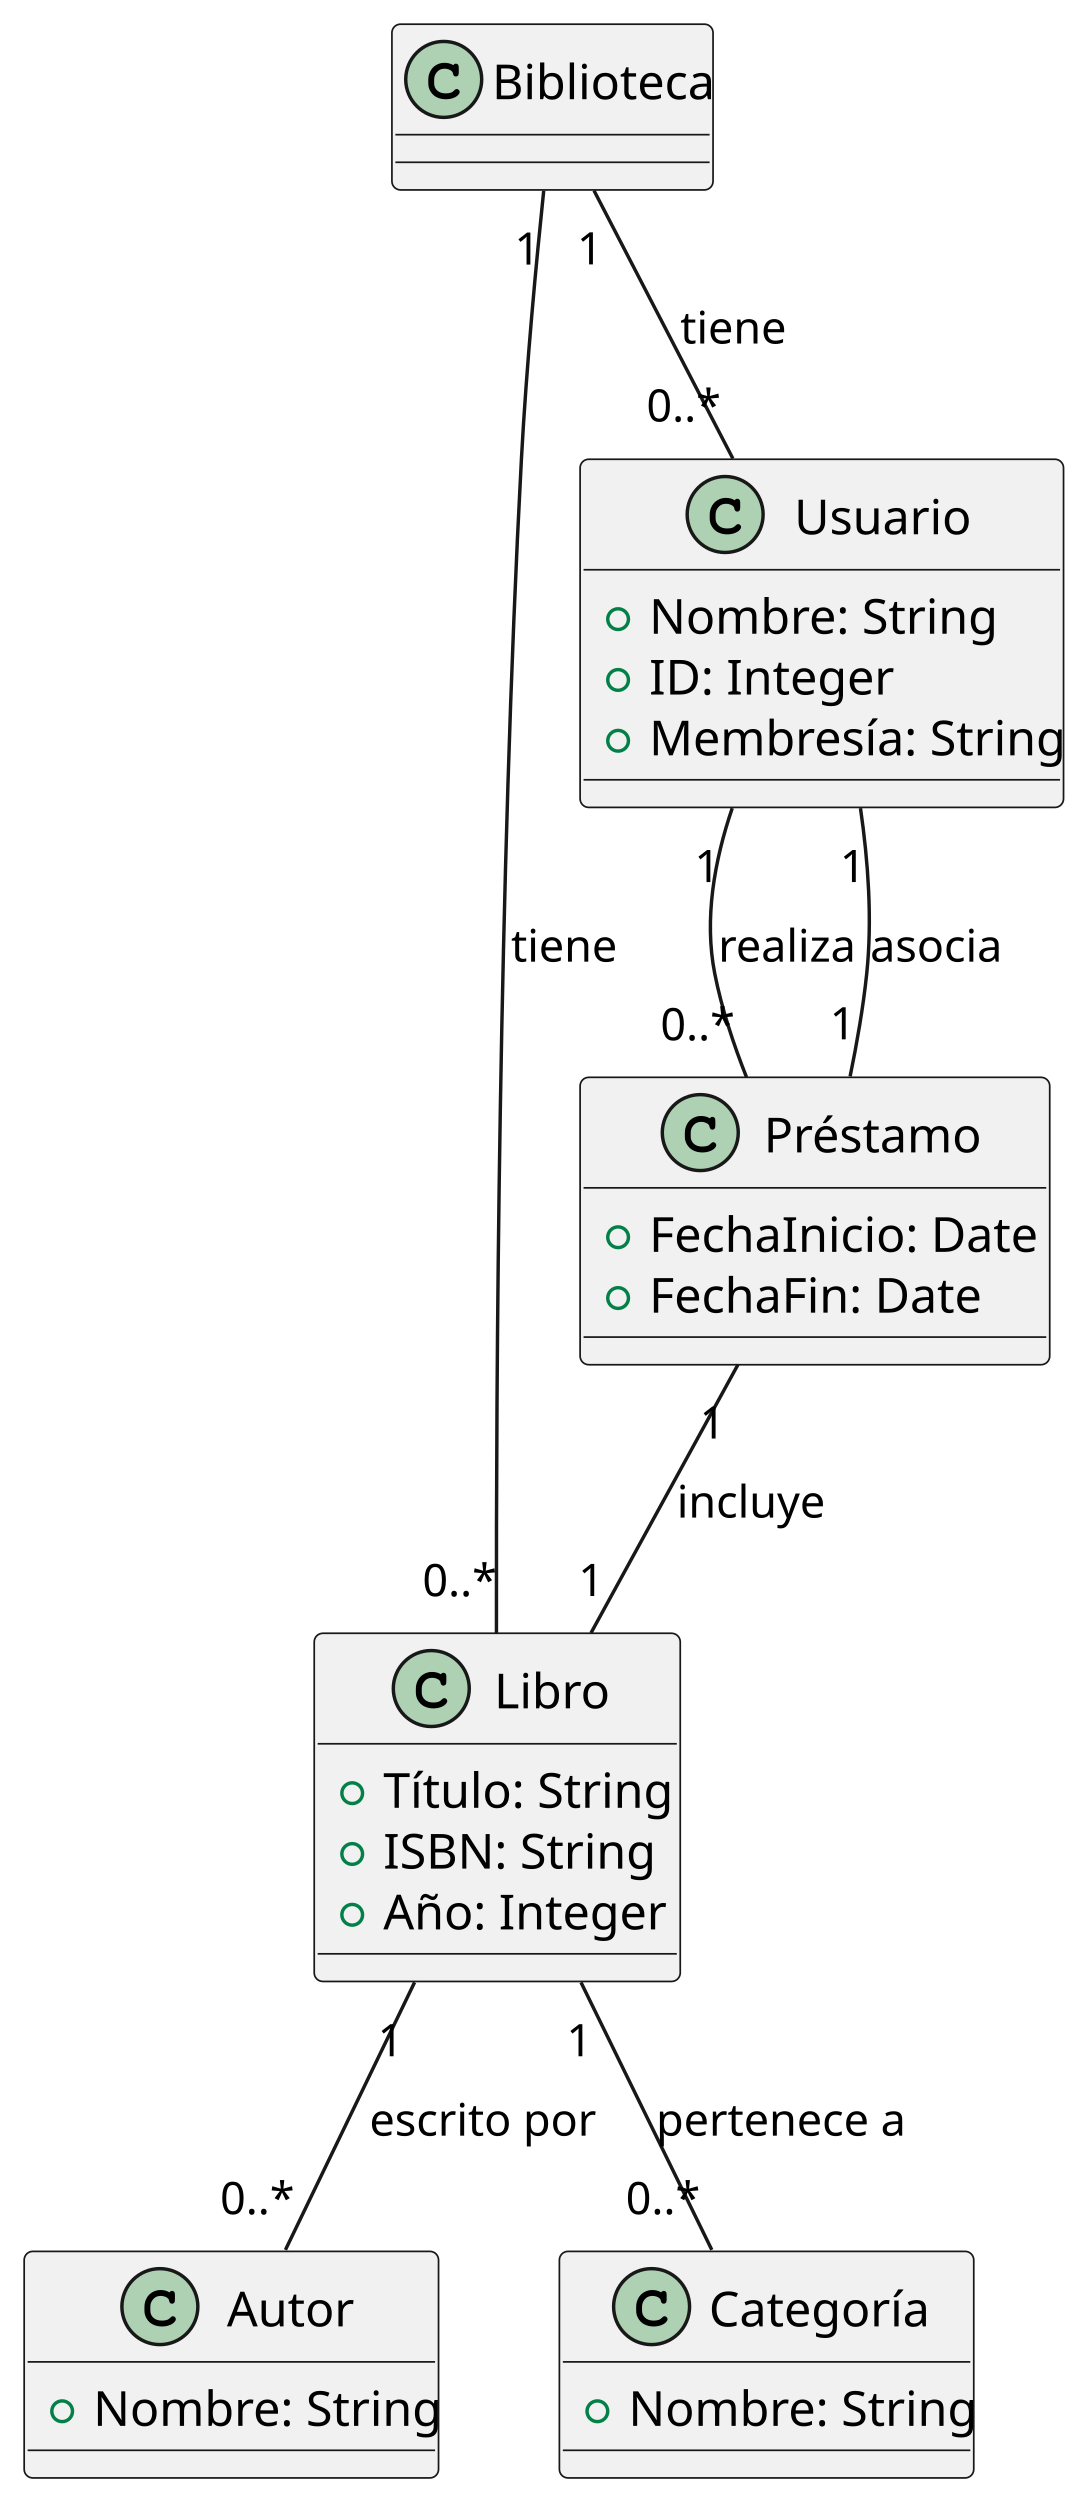
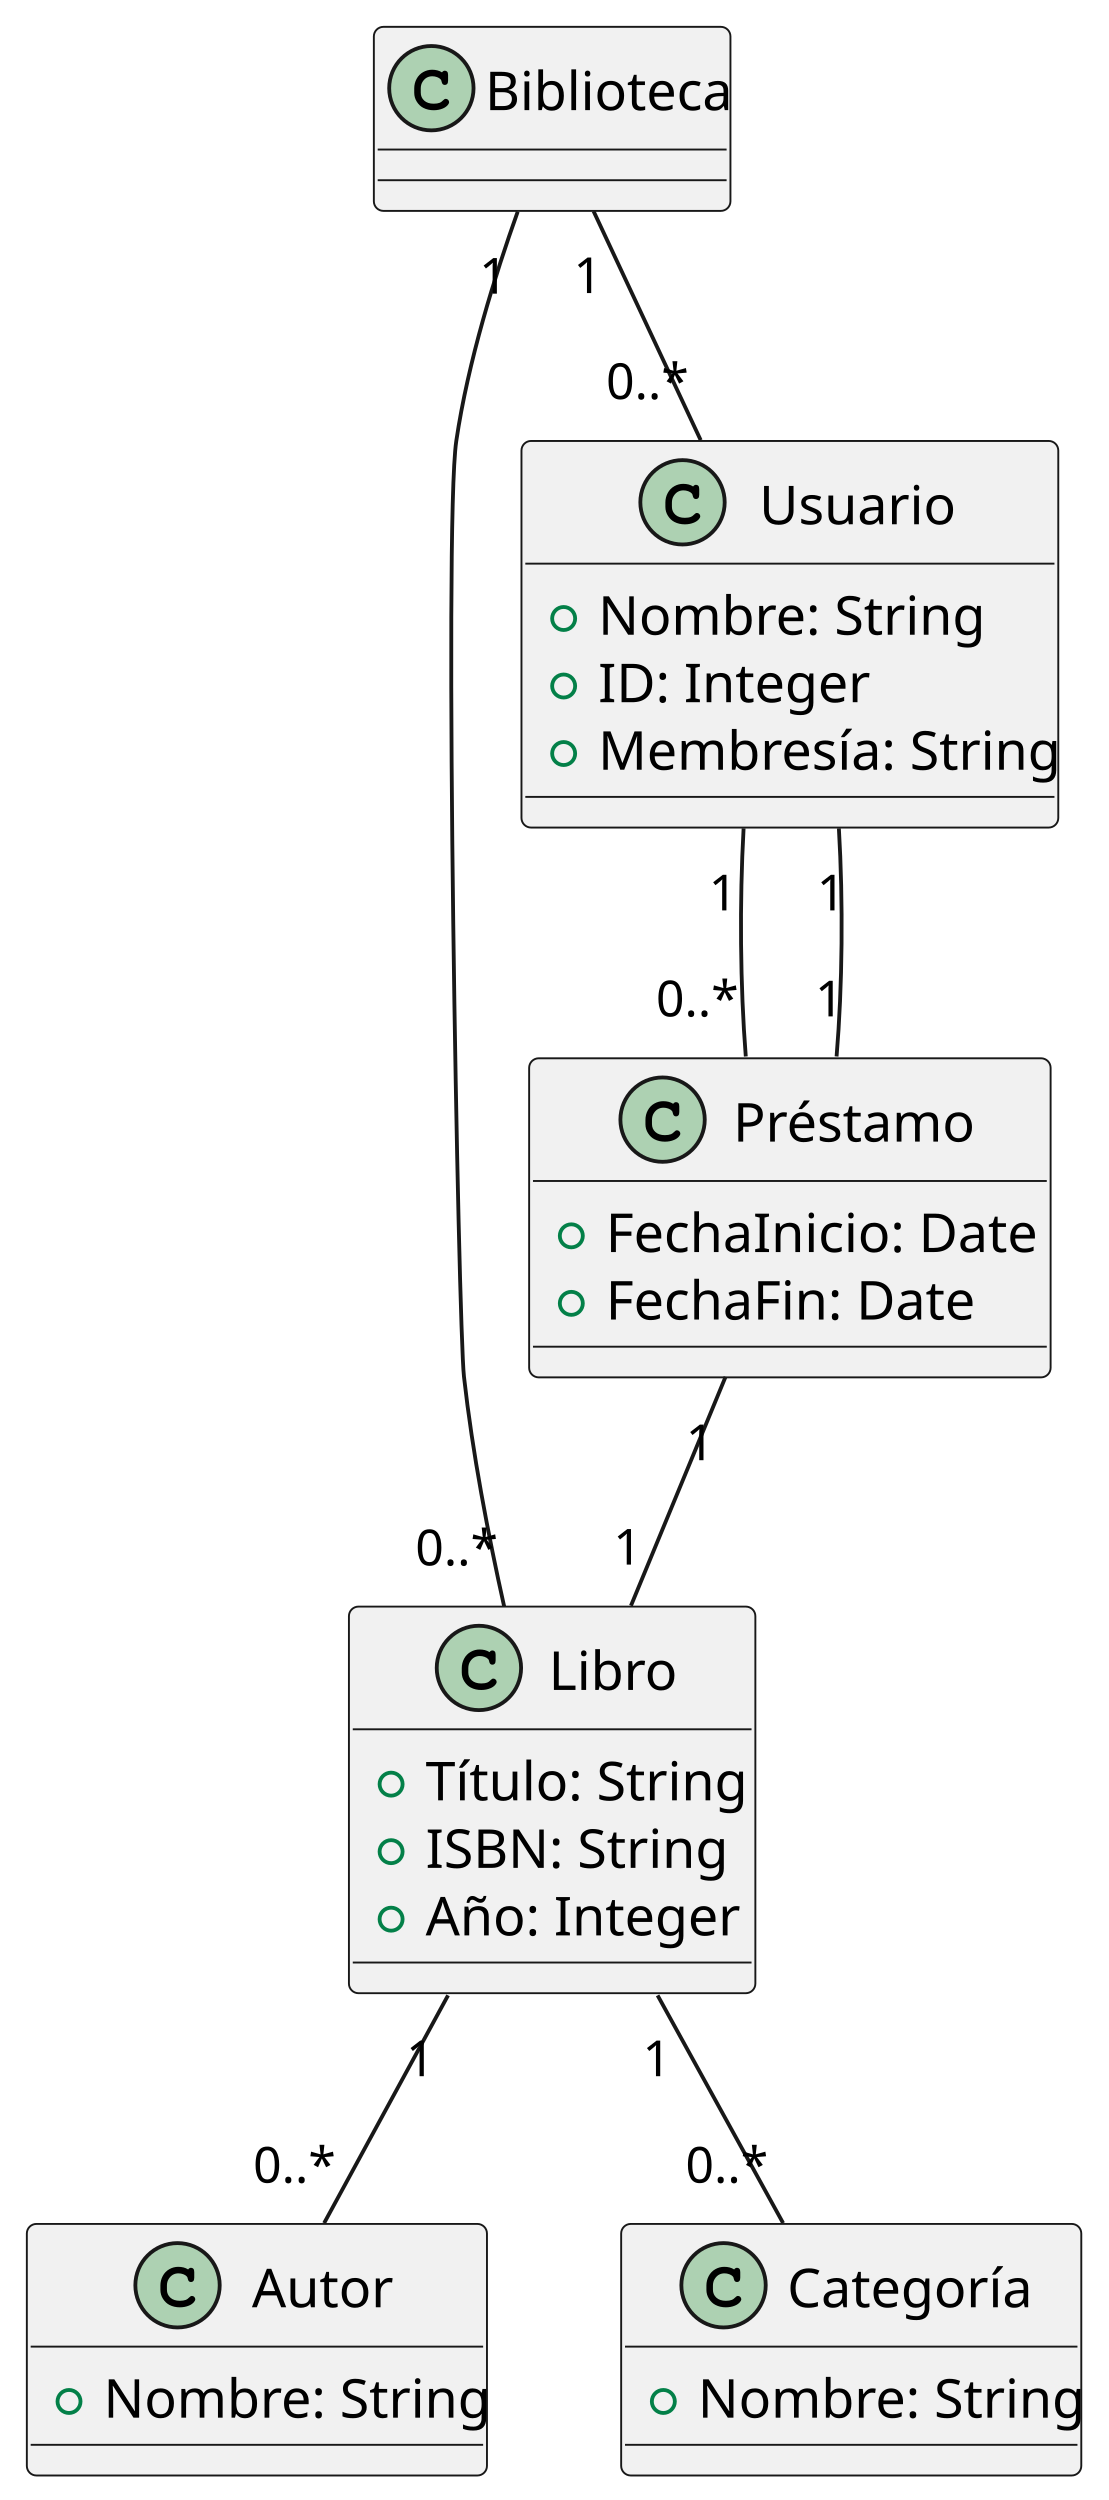
- <svg xmlns="http://www.w3.org/2000/svg" contentStyleType="text/css" height="724px" preserveAspectRatio="none" style="width:315px;height:724px;background:#FFFFFF;" version="1.1" viewBox="0 0 315 724" width="315px" zoomAndPan="magnify">
+ <svg xmlns="http://www.w3.org/2000/svg" contentStyleType="text/css" height="652px" preserveAspectRatio="none" style="width:289px;height:652px;background:#FFFFFF;" version="1.1" viewBox="0 0 289 652" width="289px" zoomAndPan="magnify">
  <defs />
  <g>
    <g id="elem_Biblioteca">
-       <rect codeLine="1" fill="#F1F1F1" height="48" id="Biblioteca" rx="2.5" ry="2.5" style="stroke:#181818;stroke-width:0.5;" width="93" x="113.5" y="7" />
-       <ellipse cx="128.5" cy="23" fill="#ADD1B2" rx="11" ry="11" style="stroke:#181818;stroke-width:1.0;" />
-       <path d="M131.266,18.875 Q131.422,18.656 131.609,18.547 Q131.797,18.438 132.016,18.438 Q132.391,18.438 132.625,18.695 Q132.859,18.953 132.859,19.562 L132.859,21.016 Q132.859,21.625 132.625,21.891 Q132.391,22.156 132.016,22.156 Q131.672,22.156 131.469,21.953 Q131.266,21.766 131.156,21.25 Q131.109,20.891 130.922,20.703 Q130.594,20.328 129.984,20.109 Q129.375,19.891 128.75,19.891 Q127.984,19.891 127.352,20.219 Q126.719,20.547 126.227,21.297 Q125.734,22.047 125.734,23.078 L125.734,24.172 Q125.734,25.406 126.625,26.227 Q127.516,27.047 129.109,27.047 Q130.047,27.047 130.703,26.797 Q131.094,26.641 131.516,26.203 Q131.781,25.938 131.93,25.859 Q132.078,25.781 132.281,25.781 Q132.609,25.781 132.867,26.039 Q133.125,26.297 133.125,26.641 Q133.125,26.984 132.781,27.391 Q132.281,27.969 131.484,28.297 Q130.406,28.75 129.109,28.75 Q127.594,28.75 126.391,28.125 Q125.406,27.625 124.719,26.555 Q124.031,25.484 124.031,24.203 L124.031,23.047 Q124.031,21.719 124.648,20.57 Q125.266,19.422 126.359,18.805 Q127.453,18.188 128.688,18.188 Q129.422,18.188 130.07,18.352 Q130.719,18.516 131.266,18.875 Z " fill="#000000" />
-       <text fill="#000000" font-family="sans-serif" font-size="14" lengthAdjust="spacing" textLength="61" x="142.5" y="28.729">Biblioteca</text>
-       <line style="stroke:#181818;stroke-width:0.5;" x1="114.5" x2="205.5" y1="39" y2="39" />
-       <line style="stroke:#181818;stroke-width:0.5;" x1="114.5" x2="205.5" y1="47" y2="47" />
+       <rect codeLine="1" fill="#F1F1F1" height="48" id="Biblioteca" rx="2.5" ry="2.5" style="stroke:#181818;stroke-width:0.5;" width="93" x="97.5" y="7" />
+       <ellipse cx="112.5" cy="23" fill="#ADD1B2" rx="11" ry="11" style="stroke:#181818;stroke-width:1.0;" />
+       <path d="M115.266,18.875 Q115.422,18.656 115.609,18.547 Q115.797,18.438 116.016,18.438 Q116.391,18.438 116.625,18.695 Q116.859,18.953 116.859,19.562 L116.859,21.016 Q116.859,21.625 116.625,21.891 Q116.391,22.156 116.016,22.156 Q115.672,22.156 115.469,21.953 Q115.266,21.766 115.156,21.25 Q115.109,20.891 114.922,20.703 Q114.594,20.328 113.984,20.109 Q113.375,19.891 112.75,19.891 Q111.984,19.891 111.352,20.219 Q110.719,20.547 110.227,21.297 Q109.734,22.047 109.734,23.078 L109.734,24.172 Q109.734,25.406 110.625,26.227 Q111.516,27.047 113.109,27.047 Q114.047,27.047 114.703,26.797 Q115.094,26.641 115.516,26.203 Q115.781,25.938 115.93,25.859 Q116.078,25.781 116.281,25.781 Q116.609,25.781 116.867,26.039 Q117.125,26.297 117.125,26.641 Q117.125,26.984 116.781,27.391 Q116.281,27.969 115.484,28.297 Q114.406,28.75 113.109,28.75 Q111.594,28.75 110.391,28.125 Q109.406,27.625 108.719,26.555 Q108.031,25.484 108.031,24.203 L108.031,23.047 Q108.031,21.719 108.648,20.57 Q109.266,19.422 110.359,18.805 Q111.453,18.188 112.688,18.188 Q113.422,18.188 114.07,18.352 Q114.719,18.516 115.266,18.875 Z " fill="#000000" />
+       <text fill="#000000" font-family="sans-serif" font-size="14" lengthAdjust="spacing" textLength="61" x="126.5" y="28.729">Biblioteca</text>
+       <line style="stroke:#181818;stroke-width:0.5;" x1="98.5" x2="189.5" y1="39" y2="39" />
+       <line style="stroke:#181818;stroke-width:0.5;" x1="98.5" x2="189.5" y1="47" y2="47" />
    </g>
    <g id="elem_Libro">
-       <rect codeLine="4" fill="#F1F1F1" height="100.828" id="Libro" rx="2.5" ry="2.5" style="stroke:#181818;stroke-width:0.5;" width="106" x="91" y="473" />
-       <ellipse cx="124.9" cy="489" fill="#ADD1B2" rx="11" ry="11" style="stroke:#181818;stroke-width:1.0;" />
-       <path d="M127.666,484.875 Q127.822,484.656 128.009,484.547 Q128.197,484.438 128.416,484.438 Q128.791,484.438 129.025,484.695 Q129.259,484.953 129.259,485.562 L129.259,487.016 Q129.259,487.625 129.025,487.891 Q128.791,488.156 128.416,488.156 Q128.072,488.156 127.869,487.953 Q127.666,487.766 127.556,487.25 Q127.509,486.891 127.322,486.703 Q126.994,486.328 126.384,486.109 Q125.775,485.891 125.15,485.891 Q124.384,485.891 123.752,486.219 Q123.119,486.547 122.627,487.297 Q122.134,488.047 122.134,489.078 L122.134,490.172 Q122.134,491.406 123.025,492.227 Q123.916,493.047 125.509,493.047 Q126.447,493.047 127.103,492.797 Q127.494,492.641 127.916,492.203 Q128.181,491.938 128.33,491.859 Q128.478,491.781 128.681,491.781 Q129.009,491.781 129.267,492.039 Q129.525,492.297 129.525,492.641 Q129.525,492.984 129.181,493.391 Q128.681,493.969 127.884,494.297 Q126.806,494.75 125.509,494.75 Q123.994,494.75 122.791,494.125 Q121.806,493.625 121.119,492.555 Q120.431,491.484 120.431,490.203 L120.431,489.047 Q120.431,487.719 121.048,486.57 Q121.666,485.422 122.759,484.805 Q123.853,484.188 125.088,484.188 Q125.822,484.188 126.47,484.352 Q127.119,484.516 127.666,484.875 Z " fill="#000000" />
-       <text fill="#000000" font-family="sans-serif" font-size="14" lengthAdjust="spacing" textLength="32" x="143.1" y="494.728">Libro</text>
-       <line style="stroke:#181818;stroke-width:0.5;" x1="92" x2="196" y1="505" y2="505" />
-       <ellipse cx="102" cy="519.305" fill="none" rx="3" ry="3" style="stroke:#038048;stroke-width:1.0;" />
-       <text fill="#000000" font-family="sans-serif" font-size="14" lengthAdjust="spacing" textLength="80" x="111" y="523.533">Título: String</text>
-       <ellipse cx="102" cy="536.914" fill="none" rx="3" ry="3" style="stroke:#038048;stroke-width:1.0;" />
-       <text fill="#000000" font-family="sans-serif" font-size="14" lengthAdjust="spacing" textLength="75" x="111" y="541.143">ISBN: String</text>
-       <ellipse cx="102" cy="554.523" fill="none" rx="3" ry="3" style="stroke:#038048;stroke-width:1.0;" />
-       <text fill="#000000" font-family="sans-serif" font-size="14" lengthAdjust="spacing" textLength="77" x="111" y="558.752">Año: Integer</text>
-       <line style="stroke:#181818;stroke-width:0.5;" x1="92" x2="196" y1="565.828" y2="565.828" />
+       <rect codeLine="4" fill="#F1F1F1" height="100.828" id="Libro" rx="2.5" ry="2.5" style="stroke:#181818;stroke-width:0.5;" width="106" x="91" y="419" />
+       <ellipse cx="124.9" cy="435" fill="#ADD1B2" rx="11" ry="11" style="stroke:#181818;stroke-width:1.0;" />
+       <path d="M127.666,430.875 Q127.822,430.656 128.009,430.547 Q128.197,430.438 128.416,430.438 Q128.791,430.438 129.025,430.695 Q129.259,430.953 129.259,431.562 L129.259,433.016 Q129.259,433.625 129.025,433.891 Q128.791,434.156 128.416,434.156 Q128.072,434.156 127.869,433.953 Q127.666,433.766 127.556,433.25 Q127.509,432.891 127.322,432.703 Q126.994,432.328 126.384,432.109 Q125.775,431.891 125.15,431.891 Q124.384,431.891 123.752,432.219 Q123.119,432.547 122.627,433.297 Q122.134,434.047 122.134,435.078 L122.134,436.172 Q122.134,437.406 123.025,438.227 Q123.916,439.047 125.509,439.047 Q126.447,439.047 127.103,438.797 Q127.494,438.641 127.916,438.203 Q128.181,437.938 128.33,437.859 Q128.478,437.781 128.681,437.781 Q129.009,437.781 129.267,438.039 Q129.525,438.297 129.525,438.641 Q129.525,438.984 129.181,439.391 Q128.681,439.969 127.884,440.297 Q126.806,440.75 125.509,440.75 Q123.994,440.75 122.791,440.125 Q121.806,439.625 121.119,438.555 Q120.431,437.484 120.431,436.203 L120.431,435.047 Q120.431,433.719 121.048,432.57 Q121.666,431.422 122.759,430.805 Q123.853,430.188 125.088,430.188 Q125.822,430.188 126.47,430.352 Q127.119,430.516 127.666,430.875 Z " fill="#000000" />
+       <text fill="#000000" font-family="sans-serif" font-size="14" lengthAdjust="spacing" textLength="32" x="143.1" y="440.728">Libro</text>
+       <line style="stroke:#181818;stroke-width:0.5;" x1="92" x2="196" y1="451" y2="451" />
+       <ellipse cx="102" cy="465.305" fill="none" rx="3" ry="3" style="stroke:#038048;stroke-width:1.0;" />
+       <text fill="#000000" font-family="sans-serif" font-size="14" lengthAdjust="spacing" textLength="80" x="111" y="469.533">Título: String</text>
+       <ellipse cx="102" cy="482.914" fill="none" rx="3" ry="3" style="stroke:#038048;stroke-width:1.0;" />
+       <text fill="#000000" font-family="sans-serif" font-size="14" lengthAdjust="spacing" textLength="75" x="111" y="487.143">ISBN: String</text>
+       <ellipse cx="102" cy="500.523" fill="none" rx="3" ry="3" style="stroke:#038048;stroke-width:1.0;" />
+       <text fill="#000000" font-family="sans-serif" font-size="14" lengthAdjust="spacing" textLength="77" x="111" y="504.752">Año: Integer</text>
+       <line style="stroke:#181818;stroke-width:0.5;" x1="92" x2="196" y1="511.828" y2="511.828" />
    </g>
    <g id="elem_Usuario">
-       <rect codeLine="10" fill="#F1F1F1" height="100.828" id="Usuario" rx="2.5" ry="2.5" style="stroke:#181818;stroke-width:0.5;" width="140" x="168" y="133" />
-       <ellipse cx="210" cy="149" fill="#ADD1B2" rx="11" ry="11" style="stroke:#181818;stroke-width:1.0;" />
-       <path d="M212.766,144.875 Q212.922,144.656 213.109,144.547 Q213.297,144.438 213.516,144.438 Q213.891,144.438 214.125,144.695 Q214.359,144.953 214.359,145.562 L214.359,147.016 Q214.359,147.625 214.125,147.891 Q213.891,148.156 213.516,148.156 Q213.172,148.156 212.969,147.953 Q212.766,147.766 212.656,147.25 Q212.609,146.891 212.422,146.703 Q212.094,146.328 211.484,146.109 Q210.875,145.891 210.25,145.891 Q209.484,145.891 208.852,146.219 Q208.219,146.547 207.727,147.297 Q207.234,148.047 207.234,149.078 L207.234,150.172 Q207.234,151.406 208.125,152.227 Q209.016,153.047 210.609,153.047 Q211.547,153.047 212.203,152.797 Q212.594,152.641 213.016,152.203 Q213.281,151.938 213.43,151.859 Q213.578,151.781 213.781,151.781 Q214.109,151.781 214.367,152.039 Q214.625,152.297 214.625,152.641 Q214.625,152.984 214.281,153.391 Q213.781,153.969 212.984,154.297 Q211.906,154.75 210.609,154.75 Q209.094,154.75 207.891,154.125 Q206.906,153.625 206.219,152.555 Q205.531,151.484 205.531,150.203 L205.531,149.047 Q205.531,147.719 206.148,146.57 Q206.766,145.422 207.859,144.805 Q208.953,144.188 210.188,144.188 Q210.922,144.188 211.57,144.352 Q212.219,144.516 212.766,144.875 Z " fill="#000000" />
-       <text fill="#000000" font-family="sans-serif" font-size="14" lengthAdjust="spacing" textLength="48" x="230" y="154.728">Usuario</text>
-       <line style="stroke:#181818;stroke-width:0.5;" x1="169" x2="307" y1="165" y2="165" />
-       <ellipse cx="179" cy="179.305" fill="none" rx="3" ry="3" style="stroke:#038048;stroke-width:1.0;" />
-       <text fill="#000000" font-family="sans-serif" font-size="14" lengthAdjust="spacing" textLength="94" x="188" y="183.533">Nombre: String</text>
-       <ellipse cx="179" cy="196.914" fill="none" rx="3" ry="3" style="stroke:#038048;stroke-width:1.0;" />
-       <text fill="#000000" font-family="sans-serif" font-size="14" lengthAdjust="spacing" textLength="65" x="188" y="201.143">ID: Integer</text>
-       <ellipse cx="179" cy="214.523" fill="none" rx="3" ry="3" style="stroke:#038048;stroke-width:1.0;" />
-       <text fill="#000000" font-family="sans-serif" font-size="14" lengthAdjust="spacing" textLength="114" x="188" y="218.752">Membresía: String</text>
-       <line style="stroke:#181818;stroke-width:0.5;" x1="169" x2="307" y1="225.828" y2="225.828" />
+       <rect codeLine="10" fill="#F1F1F1" height="100.828" id="Usuario" rx="2.5" ry="2.5" style="stroke:#181818;stroke-width:0.5;" width="140" x="136" y="115" />
+       <ellipse cx="178" cy="131" fill="#ADD1B2" rx="11" ry="11" style="stroke:#181818;stroke-width:1.0;" />
+       <path d="M180.766,126.875 Q180.922,126.656 181.109,126.547 Q181.297,126.438 181.516,126.438 Q181.891,126.438 182.125,126.695 Q182.359,126.953 182.359,127.562 L182.359,129.016 Q182.359,129.625 182.125,129.891 Q181.891,130.156 181.516,130.156 Q181.172,130.156 180.969,129.953 Q180.766,129.766 180.656,129.25 Q180.609,128.891 180.422,128.703 Q180.094,128.328 179.484,128.109 Q178.875,127.891 178.25,127.891 Q177.484,127.891 176.852,128.219 Q176.219,128.547 175.727,129.297 Q175.234,130.047 175.234,131.078 L175.234,132.172 Q175.234,133.406 176.125,134.227 Q177.016,135.047 178.609,135.047 Q179.547,135.047 180.203,134.797 Q180.594,134.641 181.016,134.203 Q181.281,133.938 181.43,133.859 Q181.578,133.781 181.781,133.781 Q182.109,133.781 182.367,134.039 Q182.625,134.297 182.625,134.641 Q182.625,134.984 182.281,135.391 Q181.781,135.969 180.984,136.297 Q179.906,136.75 178.609,136.75 Q177.094,136.75 175.891,136.125 Q174.906,135.625 174.219,134.555 Q173.531,133.484 173.531,132.203 L173.531,131.047 Q173.531,129.719 174.148,128.57 Q174.766,127.422 175.859,126.805 Q176.953,126.188 178.188,126.188 Q178.922,126.188 179.57,126.352 Q180.219,126.516 180.766,126.875 Z " fill="#000000" />
+       <text fill="#000000" font-family="sans-serif" font-size="14" lengthAdjust="spacing" textLength="48" x="198" y="136.728">Usuario</text>
+       <line style="stroke:#181818;stroke-width:0.5;" x1="137" x2="275" y1="147" y2="147" />
+       <ellipse cx="147" cy="161.305" fill="none" rx="3" ry="3" style="stroke:#038048;stroke-width:1.0;" />
+       <text fill="#000000" font-family="sans-serif" font-size="14" lengthAdjust="spacing" textLength="94" x="156" y="165.533">Nombre: String</text>
+       <ellipse cx="147" cy="178.914" fill="none" rx="3" ry="3" style="stroke:#038048;stroke-width:1.0;" />
+       <text fill="#000000" font-family="sans-serif" font-size="14" lengthAdjust="spacing" textLength="65" x="156" y="183.143">ID: Integer</text>
+       <ellipse cx="147" cy="196.523" fill="none" rx="3" ry="3" style="stroke:#038048;stroke-width:1.0;" />
+       <text fill="#000000" font-family="sans-serif" font-size="14" lengthAdjust="spacing" textLength="114" x="156" y="200.752">Membresía: String</text>
+       <line style="stroke:#181818;stroke-width:0.5;" x1="137" x2="275" y1="207.828" y2="207.828" />
    </g>
    <g id="elem_Autor">
-       <rect codeLine="16" fill="#F1F1F1" height="65.609" id="Autor" rx="2.5" ry="2.5" style="stroke:#181818;stroke-width:0.5;" width="120" x="7" y="652" />
-       <ellipse cx="46.3" cy="668" fill="#ADD1B2" rx="11" ry="11" style="stroke:#181818;stroke-width:1.0;" />
-       <path d="M49.066,663.875 Q49.222,663.656 49.409,663.547 Q49.597,663.438 49.816,663.438 Q50.191,663.438 50.425,663.695 Q50.659,663.953 50.659,664.562 L50.659,666.016 Q50.659,666.625 50.425,666.891 Q50.191,667.156 49.816,667.156 Q49.472,667.156 49.269,666.953 Q49.066,666.766 48.956,666.25 Q48.909,665.891 48.722,665.703 Q48.394,665.328 47.784,665.109 Q47.175,664.891 46.55,664.891 Q45.784,664.891 45.152,665.219 Q44.519,665.547 44.027,666.297 Q43.534,667.047 43.534,668.078 L43.534,669.172 Q43.534,670.406 44.425,671.227 Q45.316,672.047 46.909,672.047 Q47.847,672.047 48.503,671.797 Q48.894,671.641 49.316,671.203 Q49.581,670.938 49.73,670.859 Q49.878,670.781 50.081,670.781 Q50.409,670.781 50.667,671.039 Q50.925,671.297 50.925,671.641 Q50.925,671.984 50.581,672.391 Q50.081,672.969 49.284,673.297 Q48.206,673.75 46.909,673.75 Q45.394,673.75 44.191,673.125 Q43.206,672.625 42.519,671.555 Q41.831,670.484 41.831,669.203 L41.831,668.047 Q41.831,666.719 42.448,665.57 Q43.066,664.422 44.159,663.805 Q45.253,663.188 46.487,663.188 Q47.222,663.188 47.87,663.352 Q48.519,663.516 49.066,663.875 Z " fill="#000000" />
-       <text fill="#000000" font-family="sans-serif" font-size="14" lengthAdjust="spacing" textLength="34" x="65.7" y="673.729">Autor</text>
-       <line style="stroke:#181818;stroke-width:0.5;" x1="8" x2="126" y1="684" y2="684" />
-       <ellipse cx="18" cy="698.305" fill="none" rx="3" ry="3" style="stroke:#038048;stroke-width:1.0;" />
-       <text fill="#000000" font-family="sans-serif" font-size="14" lengthAdjust="spacing" textLength="94" x="27" y="702.533">Nombre: String</text>
-       <line style="stroke:#181818;stroke-width:0.5;" x1="8" x2="126" y1="709.609" y2="709.609" />
+       <rect codeLine="16" fill="#F1F1F1" height="65.609" id="Autor" rx="2.5" ry="2.5" style="stroke:#181818;stroke-width:0.5;" width="120" x="7" y="580" />
+       <ellipse cx="46.3" cy="596" fill="#ADD1B2" rx="11" ry="11" style="stroke:#181818;stroke-width:1.0;" />
+       <path d="M49.066,591.875 Q49.222,591.656 49.409,591.547 Q49.597,591.438 49.816,591.438 Q50.191,591.438 50.425,591.695 Q50.659,591.953 50.659,592.562 L50.659,594.016 Q50.659,594.625 50.425,594.891 Q50.191,595.156 49.816,595.156 Q49.472,595.156 49.269,594.953 Q49.066,594.766 48.956,594.25 Q48.909,593.891 48.722,593.703 Q48.394,593.328 47.784,593.109 Q47.175,592.891 46.55,592.891 Q45.784,592.891 45.152,593.219 Q44.519,593.547 44.027,594.297 Q43.534,595.047 43.534,596.078 L43.534,597.172 Q43.534,598.406 44.425,599.227 Q45.316,600.047 46.909,600.047 Q47.847,600.047 48.503,599.797 Q48.894,599.641 49.316,599.203 Q49.581,598.938 49.73,598.859 Q49.878,598.781 50.081,598.781 Q50.409,598.781 50.667,599.039 Q50.925,599.297 50.925,599.641 Q50.925,599.984 50.581,600.391 Q50.081,600.969 49.284,601.297 Q48.206,601.75 46.909,601.75 Q45.394,601.75 44.191,601.125 Q43.206,600.625 42.519,599.555 Q41.831,598.484 41.831,597.203 L41.831,596.047 Q41.831,594.719 42.448,593.57 Q43.066,592.422 44.159,591.805 Q45.253,591.188 46.487,591.188 Q47.222,591.188 47.87,591.352 Q48.519,591.516 49.066,591.875 Z " fill="#000000" />
+       <text fill="#000000" font-family="sans-serif" font-size="14" lengthAdjust="spacing" textLength="34" x="65.7" y="601.729">Autor</text>
+       <line style="stroke:#181818;stroke-width:0.5;" x1="8" x2="126" y1="612" y2="612" />
+       <ellipse cx="18" cy="626.305" fill="none" rx="3" ry="3" style="stroke:#038048;stroke-width:1.0;" />
+       <text fill="#000000" font-family="sans-serif" font-size="14" lengthAdjust="spacing" textLength="94" x="27" y="630.533">Nombre: String</text>
+       <line style="stroke:#181818;stroke-width:0.5;" x1="8" x2="126" y1="637.609" y2="637.609" />
    </g>
    <g id="elem_Préstamo">
-       <rect codeLine="20" fill="#F1F1F1" height="83.219" id="Préstamo" rx="2.5" ry="2.5" style="stroke:#181818;stroke-width:0.5;" width="136" x="168" y="312" />
-       <ellipse cx="202.8" cy="328" fill="#ADD1B2" rx="11" ry="11" style="stroke:#181818;stroke-width:1.0;" />
-       <path d="M205.566,323.875 Q205.722,323.656 205.909,323.547 Q206.097,323.438 206.316,323.438 Q206.691,323.438 206.925,323.695 Q207.159,323.953 207.159,324.562 L207.159,326.016 Q207.159,326.625 206.925,326.891 Q206.691,327.156 206.316,327.156 Q205.972,327.156 205.769,326.953 Q205.566,326.766 205.456,326.25 Q205.409,325.891 205.222,325.703 Q204.894,325.328 204.284,325.109 Q203.675,324.891 203.05,324.891 Q202.284,324.891 201.652,325.219 Q201.019,325.547 200.527,326.297 Q200.034,327.047 200.034,328.078 L200.034,329.172 Q200.034,330.406 200.925,331.227 Q201.816,332.047 203.409,332.047 Q204.347,332.047 205.003,331.797 Q205.394,331.641 205.816,331.203 Q206.081,330.938 206.23,330.859 Q206.378,330.781 206.581,330.781 Q206.909,330.781 207.167,331.039 Q207.425,331.297 207.425,331.641 Q207.425,331.984 207.081,332.391 Q206.581,332.969 205.784,333.297 Q204.706,333.75 203.409,333.75 Q201.894,333.75 200.691,333.125 Q199.706,332.625 199.019,331.555 Q198.331,330.484 198.331,329.203 L198.331,328.047 Q198.331,326.719 198.948,325.57 Q199.566,324.422 200.659,323.805 Q201.753,323.188 202.988,323.188 Q203.722,323.188 204.37,323.352 Q205.019,323.516 205.566,323.875 Z " fill="#000000" />
-       <text fill="#000000" font-family="sans-serif" font-size="14" lengthAdjust="spacing" textLength="60" x="221.2" y="333.728">Préstamo</text>
-       <line style="stroke:#181818;stroke-width:0.5;" x1="169" x2="303" y1="344" y2="344" />
-       <ellipse cx="179" cy="358.305" fill="none" rx="3" ry="3" style="stroke:#038048;stroke-width:1.0;" />
-       <text fill="#000000" font-family="sans-serif" font-size="14" lengthAdjust="spacing" textLength="110" x="188" y="362.533">FechaInicio: Date</text>
-       <ellipse cx="179" cy="375.914" fill="none" rx="3" ry="3" style="stroke:#038048;stroke-width:1.0;" />
-       <text fill="#000000" font-family="sans-serif" font-size="14" lengthAdjust="spacing" textLength="98" x="188" y="380.143">FechaFin: Date</text>
-       <line style="stroke:#181818;stroke-width:0.5;" x1="169" x2="303" y1="387.219" y2="387.219" />
+       <rect codeLine="20" fill="#F1F1F1" height="83.219" id="Préstamo" rx="2.5" ry="2.5" style="stroke:#181818;stroke-width:0.5;" width="136" x="138" y="276" />
+       <ellipse cx="172.8" cy="292" fill="#ADD1B2" rx="11" ry="11" style="stroke:#181818;stroke-width:1.0;" />
+       <path d="M175.566,287.875 Q175.722,287.656 175.909,287.547 Q176.097,287.438 176.316,287.438 Q176.691,287.438 176.925,287.695 Q177.159,287.953 177.159,288.562 L177.159,290.016 Q177.159,290.625 176.925,290.891 Q176.691,291.156 176.316,291.156 Q175.972,291.156 175.769,290.953 Q175.566,290.766 175.456,290.25 Q175.409,289.891 175.222,289.703 Q174.894,289.328 174.284,289.109 Q173.675,288.891 173.05,288.891 Q172.284,288.891 171.652,289.219 Q171.019,289.547 170.527,290.297 Q170.034,291.047 170.034,292.078 L170.034,293.172 Q170.034,294.406 170.925,295.227 Q171.816,296.047 173.409,296.047 Q174.347,296.047 175.003,295.797 Q175.394,295.641 175.816,295.203 Q176.081,294.938 176.23,294.859 Q176.378,294.781 176.581,294.781 Q176.909,294.781 177.167,295.039 Q177.425,295.297 177.425,295.641 Q177.425,295.984 177.081,296.391 Q176.581,296.969 175.784,297.297 Q174.706,297.75 173.409,297.75 Q171.894,297.75 170.691,297.125 Q169.706,296.625 169.019,295.555 Q168.331,294.484 168.331,293.203 L168.331,292.047 Q168.331,290.719 168.948,289.57 Q169.566,288.422 170.659,287.805 Q171.753,287.188 172.988,287.188 Q173.722,287.188 174.37,287.352 Q175.019,287.516 175.566,287.875 Z " fill="#000000" />
+       <text fill="#000000" font-family="sans-serif" font-size="14" lengthAdjust="spacing" textLength="60" x="191.2" y="297.728">Préstamo</text>
+       <line style="stroke:#181818;stroke-width:0.5;" x1="139" x2="273" y1="308" y2="308" />
+       <ellipse cx="149" cy="322.305" fill="none" rx="3" ry="3" style="stroke:#038048;stroke-width:1.0;" />
+       <text fill="#000000" font-family="sans-serif" font-size="14" lengthAdjust="spacing" textLength="110" x="158" y="326.533">FechaInicio: Date</text>
+       <ellipse cx="149" cy="339.914" fill="none" rx="3" ry="3" style="stroke:#038048;stroke-width:1.0;" />
+       <text fill="#000000" font-family="sans-serif" font-size="14" lengthAdjust="spacing" textLength="98" x="158" y="344.143">FechaFin: Date</text>
+       <line style="stroke:#181818;stroke-width:0.5;" x1="139" x2="273" y1="351.219" y2="351.219" />
    </g>
    <g id="elem_Categoría">
-       <rect codeLine="25" fill="#F1F1F1" height="65.609" id="Categoría" rx="2.5" ry="2.5" style="stroke:#181818;stroke-width:0.5;" width="120" x="162" y="652" />
-       <ellipse cx="188.7" cy="668" fill="#ADD1B2" rx="11" ry="11" style="stroke:#181818;stroke-width:1.0;" />
-       <path d="M191.466,663.875 Q191.622,663.656 191.809,663.547 Q191.997,663.438 192.216,663.438 Q192.591,663.438 192.825,663.695 Q193.059,663.953 193.059,664.562 L193.059,666.016 Q193.059,666.625 192.825,666.891 Q192.591,667.156 192.216,667.156 Q191.872,667.156 191.669,666.953 Q191.466,666.766 191.356,666.25 Q191.309,665.891 191.122,665.703 Q190.794,665.328 190.184,665.109 Q189.575,664.891 188.95,664.891 Q188.184,664.891 187.552,665.219 Q186.919,665.547 186.427,666.297 Q185.934,667.047 185.934,668.078 L185.934,669.172 Q185.934,670.406 186.825,671.227 Q187.716,672.047 189.309,672.047 Q190.247,672.047 190.903,671.797 Q191.294,671.641 191.716,671.203 Q191.981,670.938 192.13,670.859 Q192.278,670.781 192.481,670.781 Q192.809,670.781 193.067,671.039 Q193.325,671.297 193.325,671.641 Q193.325,671.984 192.981,672.391 Q192.481,672.969 191.684,673.297 Q190.606,673.75 189.309,673.75 Q187.794,673.75 186.591,673.125 Q185.606,672.625 184.919,671.555 Q184.231,670.484 184.231,669.203 L184.231,668.047 Q184.231,666.719 184.848,665.57 Q185.466,664.422 186.559,663.805 Q187.653,663.188 188.887,663.188 Q189.622,663.188 190.27,663.352 Q190.919,663.516 191.466,663.875 Z " fill="#000000" />
-       <text fill="#000000" font-family="sans-serif" font-size="14" lengthAdjust="spacing" textLength="62" x="205.3" y="673.729">Categoría</text>
-       <line style="stroke:#181818;stroke-width:0.5;" x1="163" x2="281" y1="684" y2="684" />
-       <ellipse cx="173" cy="698.305" fill="none" rx="3" ry="3" style="stroke:#038048;stroke-width:1.0;" />
-       <text fill="#000000" font-family="sans-serif" font-size="14" lengthAdjust="spacing" textLength="94" x="182" y="702.533">Nombre: String</text>
-       <line style="stroke:#181818;stroke-width:0.5;" x1="163" x2="281" y1="709.609" y2="709.609" />
+       <rect codeLine="25" fill="#F1F1F1" height="65.609" id="Categoría" rx="2.5" ry="2.5" style="stroke:#181818;stroke-width:0.5;" width="120" x="162" y="580" />
+       <ellipse cx="188.7" cy="596" fill="#ADD1B2" rx="11" ry="11" style="stroke:#181818;stroke-width:1.0;" />
+       <path d="M191.466,591.875 Q191.622,591.656 191.809,591.547 Q191.997,591.438 192.216,591.438 Q192.591,591.438 192.825,591.695 Q193.059,591.953 193.059,592.562 L193.059,594.016 Q193.059,594.625 192.825,594.891 Q192.591,595.156 192.216,595.156 Q191.872,595.156 191.669,594.953 Q191.466,594.766 191.356,594.25 Q191.309,593.891 191.122,593.703 Q190.794,593.328 190.184,593.109 Q189.575,592.891 188.95,592.891 Q188.184,592.891 187.552,593.219 Q186.919,593.547 186.427,594.297 Q185.934,595.047 185.934,596.078 L185.934,597.172 Q185.934,598.406 186.825,599.227 Q187.716,600.047 189.309,600.047 Q190.247,600.047 190.903,599.797 Q191.294,599.641 191.716,599.203 Q191.981,598.938 192.13,598.859 Q192.278,598.781 192.481,598.781 Q192.809,598.781 193.067,599.039 Q193.325,599.297 193.325,599.641 Q193.325,599.984 192.981,600.391 Q192.481,600.969 191.684,601.297 Q190.606,601.75 189.309,601.75 Q187.794,601.75 186.591,601.125 Q185.606,600.625 184.919,599.555 Q184.231,598.484 184.231,597.203 L184.231,596.047 Q184.231,594.719 184.848,593.57 Q185.466,592.422 186.559,591.805 Q187.653,591.188 188.887,591.188 Q189.622,591.188 190.27,591.352 Q190.919,591.516 191.466,591.875 Z " fill="#000000" />
+       <text fill="#000000" font-family="sans-serif" font-size="14" lengthAdjust="spacing" textLength="62" x="205.3" y="601.729">Categoría</text>
+       <line style="stroke:#181818;stroke-width:0.5;" x1="163" x2="281" y1="612" y2="612" />
+       <ellipse cx="173" cy="626.305" fill="none" rx="3" ry="3" style="stroke:#038048;stroke-width:1.0;" />
+       <text fill="#000000" font-family="sans-serif" font-size="14" lengthAdjust="spacing" textLength="94" x="182" y="630.533">Nombre: String</text>
+       <line style="stroke:#181818;stroke-width:0.5;" x1="163" x2="281" y1="637.609" y2="637.609" />
    </g>
    <g id="link_Biblioteca_Libro">
-       <path codeLine="29" d="M157.46,55.23 C155.33,75.68 152.43,106.28 151,133 C144.47,255.07 143.67,398.94 143.77,472.96 " fill="none" id="Biblioteca-Libro" style="stroke:#181818;stroke-width:1.0;" />
-       <text fill="#000000" font-family="sans-serif" font-size="13" lengthAdjust="spacing" textLength="28" x="148" y="278.495">tiene</text>
-       <text fill="#000000" font-family="sans-serif" font-size="13" lengthAdjust="spacing" textLength="7" x="148.988" y="76.624">1</text>
-       <text fill="#000000" font-family="sans-serif" font-size="13" lengthAdjust="spacing" textLength="20" x="122.331" y="462.26">0..*</text>
+       <path codeLine="29" d="M135.02,55.2 C129.16,71.61 122.05,94.31 119,115 C115.66,137.7 119.56,346.01 121,359 C123.2,378.79 127.32,400.29 131.48,418.95 " fill="none" id="Biblioteca-Libro" style="stroke:#181818;stroke-width:1.0;" />
+       <text fill="#000000" font-family="sans-serif" font-size="13" lengthAdjust="spacing" textLength="7" x="124.978" y="76.587">1</text>
+       <text fill="#000000" font-family="sans-serif" font-size="13" lengthAdjust="spacing" textLength="20" x="108.313" y="408.248">0..*</text>
    </g>
    <g id="link_Biblioteca_Usuario">
-       <path codeLine="30" d="M172.02,55.19 C182.7,75.8 198.68,106.64 212.24,132.8 " fill="none" id="Biblioteca-Usuario" style="stroke:#181818;stroke-width:1.0;" />
-       <text fill="#000000" font-family="sans-serif" font-size="13" lengthAdjust="spacing" textLength="28" x="197" y="99.495">tiene</text>
-       <text fill="#000000" font-family="sans-serif" font-size="13" lengthAdjust="spacing" textLength="7" x="167.097" y="76.574">1</text>
-       <text fill="#000000" font-family="sans-serif" font-size="13" lengthAdjust="spacing" textLength="20" x="187.211" y="122.077">0..*</text>
+       <path codeLine="30" d="M154.8,55.08 C162.5,71.54 173.15,94.3 182.74,114.8 " fill="none" id="Biblioteca-Usuario" style="stroke:#181818;stroke-width:1.0;" />
+       <text fill="#000000" font-family="sans-serif" font-size="13" lengthAdjust="spacing" textLength="7" x="149.579" y="76.438">1</text>
+       <text fill="#000000" font-family="sans-serif" font-size="13" lengthAdjust="spacing" textLength="20" x="158.063" y="104.077">0..*</text>
    </g>
    <g id="link_Libro_Autor">
-       <path codeLine="31" d="M120.06,574.09 C107.87,599.33 93.41,629.3 82.66,651.56 " fill="none" id="Libro-Autor" style="stroke:#181818;stroke-width:1.0;" />
-       <text fill="#000000" font-family="sans-serif" font-size="13" lengthAdjust="spacing" textLength="61" x="107" y="618.495">escrito por</text>
-       <text fill="#000000" font-family="sans-serif" font-size="13" lengthAdjust="spacing" textLength="7" x="109.373" y="595.493">1</text>
-       <text fill="#000000" font-family="sans-serif" font-size="13" lengthAdjust="spacing" textLength="20" x="63.739" y="641.226">0..*</text>
+       <path codeLine="31" d="M116.85,520.39 C106.11,540.12 94.08,562.23 84.53,579.79 " fill="none" id="Libro-Autor" style="stroke:#181818;stroke-width:1.0;" />
+       <text fill="#000000" font-family="sans-serif" font-size="13" lengthAdjust="spacing" textLength="7" x="105.923" y="541.464">1</text>
+       <text fill="#000000" font-family="sans-serif" font-size="13" lengthAdjust="spacing" textLength="20" x="66.013" y="569.245">0..*</text>
    </g>
    <g id="link_Libro_Categoría">
-       <path codeLine="32" d="M168.25,574.09 C180.6,599.33 195.25,629.3 206.14,651.56 " fill="none" id="Libro-Categoría" style="stroke:#181818;stroke-width:1.0;" />
-       <text fill="#000000" font-family="sans-serif" font-size="13" lengthAdjust="spacing" textLength="68" x="190" y="618.495">pertenece a</text>
-       <text fill="#000000" font-family="sans-serif" font-size="13" lengthAdjust="spacing" textLength="7" x="164.038" y="595.493">1</text>
-       <text fill="#000000" font-family="sans-serif" font-size="13" lengthAdjust="spacing" textLength="20" x="181.21" y="641.226">0..*</text>
+       <path codeLine="32" d="M171.5,520.39 C182.38,540.12 194.57,562.23 204.24,579.79 " fill="none" id="Libro-Categoría" style="stroke:#181818;stroke-width:1.0;" />
+       <text fill="#000000" font-family="sans-serif" font-size="13" lengthAdjust="spacing" textLength="7" x="167.575" y="541.464">1</text>
+       <text fill="#000000" font-family="sans-serif" font-size="13" lengthAdjust="spacing" textLength="20" x="178.775" y="569.245">0..*</text>
    </g>
    <g id="link_Usuario_Préstamo">
-       <path codeLine="33" d="M212.06,234.04 C206.88,249.24 203.87,266.14 207,282 C208.98,292 212.39,302.36 216.19,311.96 " fill="none" id="Usuario-Préstamo" style="stroke:#181818;stroke-width:1.0;" />
-       <text fill="#000000" font-family="sans-serif" font-size="13" lengthAdjust="spacing" textLength="38" x="208" y="278.495">realiza</text>
-       <text fill="#000000" font-family="sans-serif" font-size="13" lengthAdjust="spacing" textLength="7" x="201.104" y="255.437">1</text>
-       <text fill="#000000" font-family="sans-serif" font-size="13" lengthAdjust="spacing" textLength="20" x="191.253" y="301.261">0..*</text>
+       <path codeLine="33" d="M193.93,216.03 C192.86,235.32 193.05,257.15 194.5,275.53 " fill="none" id="Usuario-Préstamo" style="stroke:#181818;stroke-width:1.0;" />
+       <text fill="#000000" font-family="sans-serif" font-size="13" lengthAdjust="spacing" textLength="7" x="184.838" y="237.425">1</text>
+       <text fill="#000000" font-family="sans-serif" font-size="13" lengthAdjust="spacing" textLength="20" x="171.073" y="265.072">0..*</text>
    </g>
    <g id="link_Préstamo_Usuario">
-       <path codeLine="35" d="M246.19,311.73 C248.19,302.04 249.98,291.71 251,282 C252.64,266.38 251.43,249.39 249.19,234.04 " fill="none" id="Préstamo-Usuario" style="stroke:#181818;stroke-width:1.0;" />
-       <text fill="#000000" font-family="sans-serif" font-size="13" lengthAdjust="spacing" textLength="38" x="252" y="278.495">asocia</text>
-       <text fill="#000000" font-family="sans-serif" font-size="13" lengthAdjust="spacing" textLength="7" x="240.298" y="300.993">1</text>
-       <text fill="#000000" font-family="sans-serif" font-size="13" lengthAdjust="spacing" textLength="7" x="243.223" y="255.437">1</text>
+       <path codeLine="35" d="M218.18,275.53 C219.71,257.15 219.91,235.32 218.78,216.03 " fill="none" id="Préstamo-Usuario" style="stroke:#181818;stroke-width:1.0;" />
+       <text fill="#000000" font-family="sans-serif" font-size="13" lengthAdjust="spacing" textLength="7" x="212.563" y="265.072">1</text>
+       <text fill="#000000" font-family="sans-serif" font-size="13" lengthAdjust="spacing" textLength="7" x="213.027" y="237.425">1</text>
    </g>
    <g id="link_Préstamo_Libro">
-       <path codeLine="34" d="M213.73,395.17 C200.91,418.57 184.71,448.15 171.15,472.91 " fill="none" id="Préstamo-Libro" style="stroke:#181818;stroke-width:1.0;" />
-       <text fill="#000000" font-family="sans-serif" font-size="13" lengthAdjust="spacing" textLength="41" x="196" y="439.495">incluye</text>
-       <text fill="#000000" font-family="sans-serif" font-size="13" lengthAdjust="spacing" textLength="7" x="202.623" y="416.592">1</text>
-       <text fill="#000000" font-family="sans-serif" font-size="13" lengthAdjust="spacing" textLength="7" x="167.476" y="462.203">1</text>
+       <path codeLine="34" d="M189.22,359.09 C181.62,377.49 172.56,399.41 164.55,418.78 " fill="none" id="Préstamo-Libro" style="stroke:#181818;stroke-width:1.0;" />
+       <text fill="#000000" font-family="sans-serif" font-size="13" lengthAdjust="spacing" textLength="7" x="178.861" y="380.81">1</text>
+       <text fill="#000000" font-family="sans-serif" font-size="13" lengthAdjust="spacing" textLength="7" x="159.948" y="408.054">1</text>
    </g>
  </g>
</svg>
